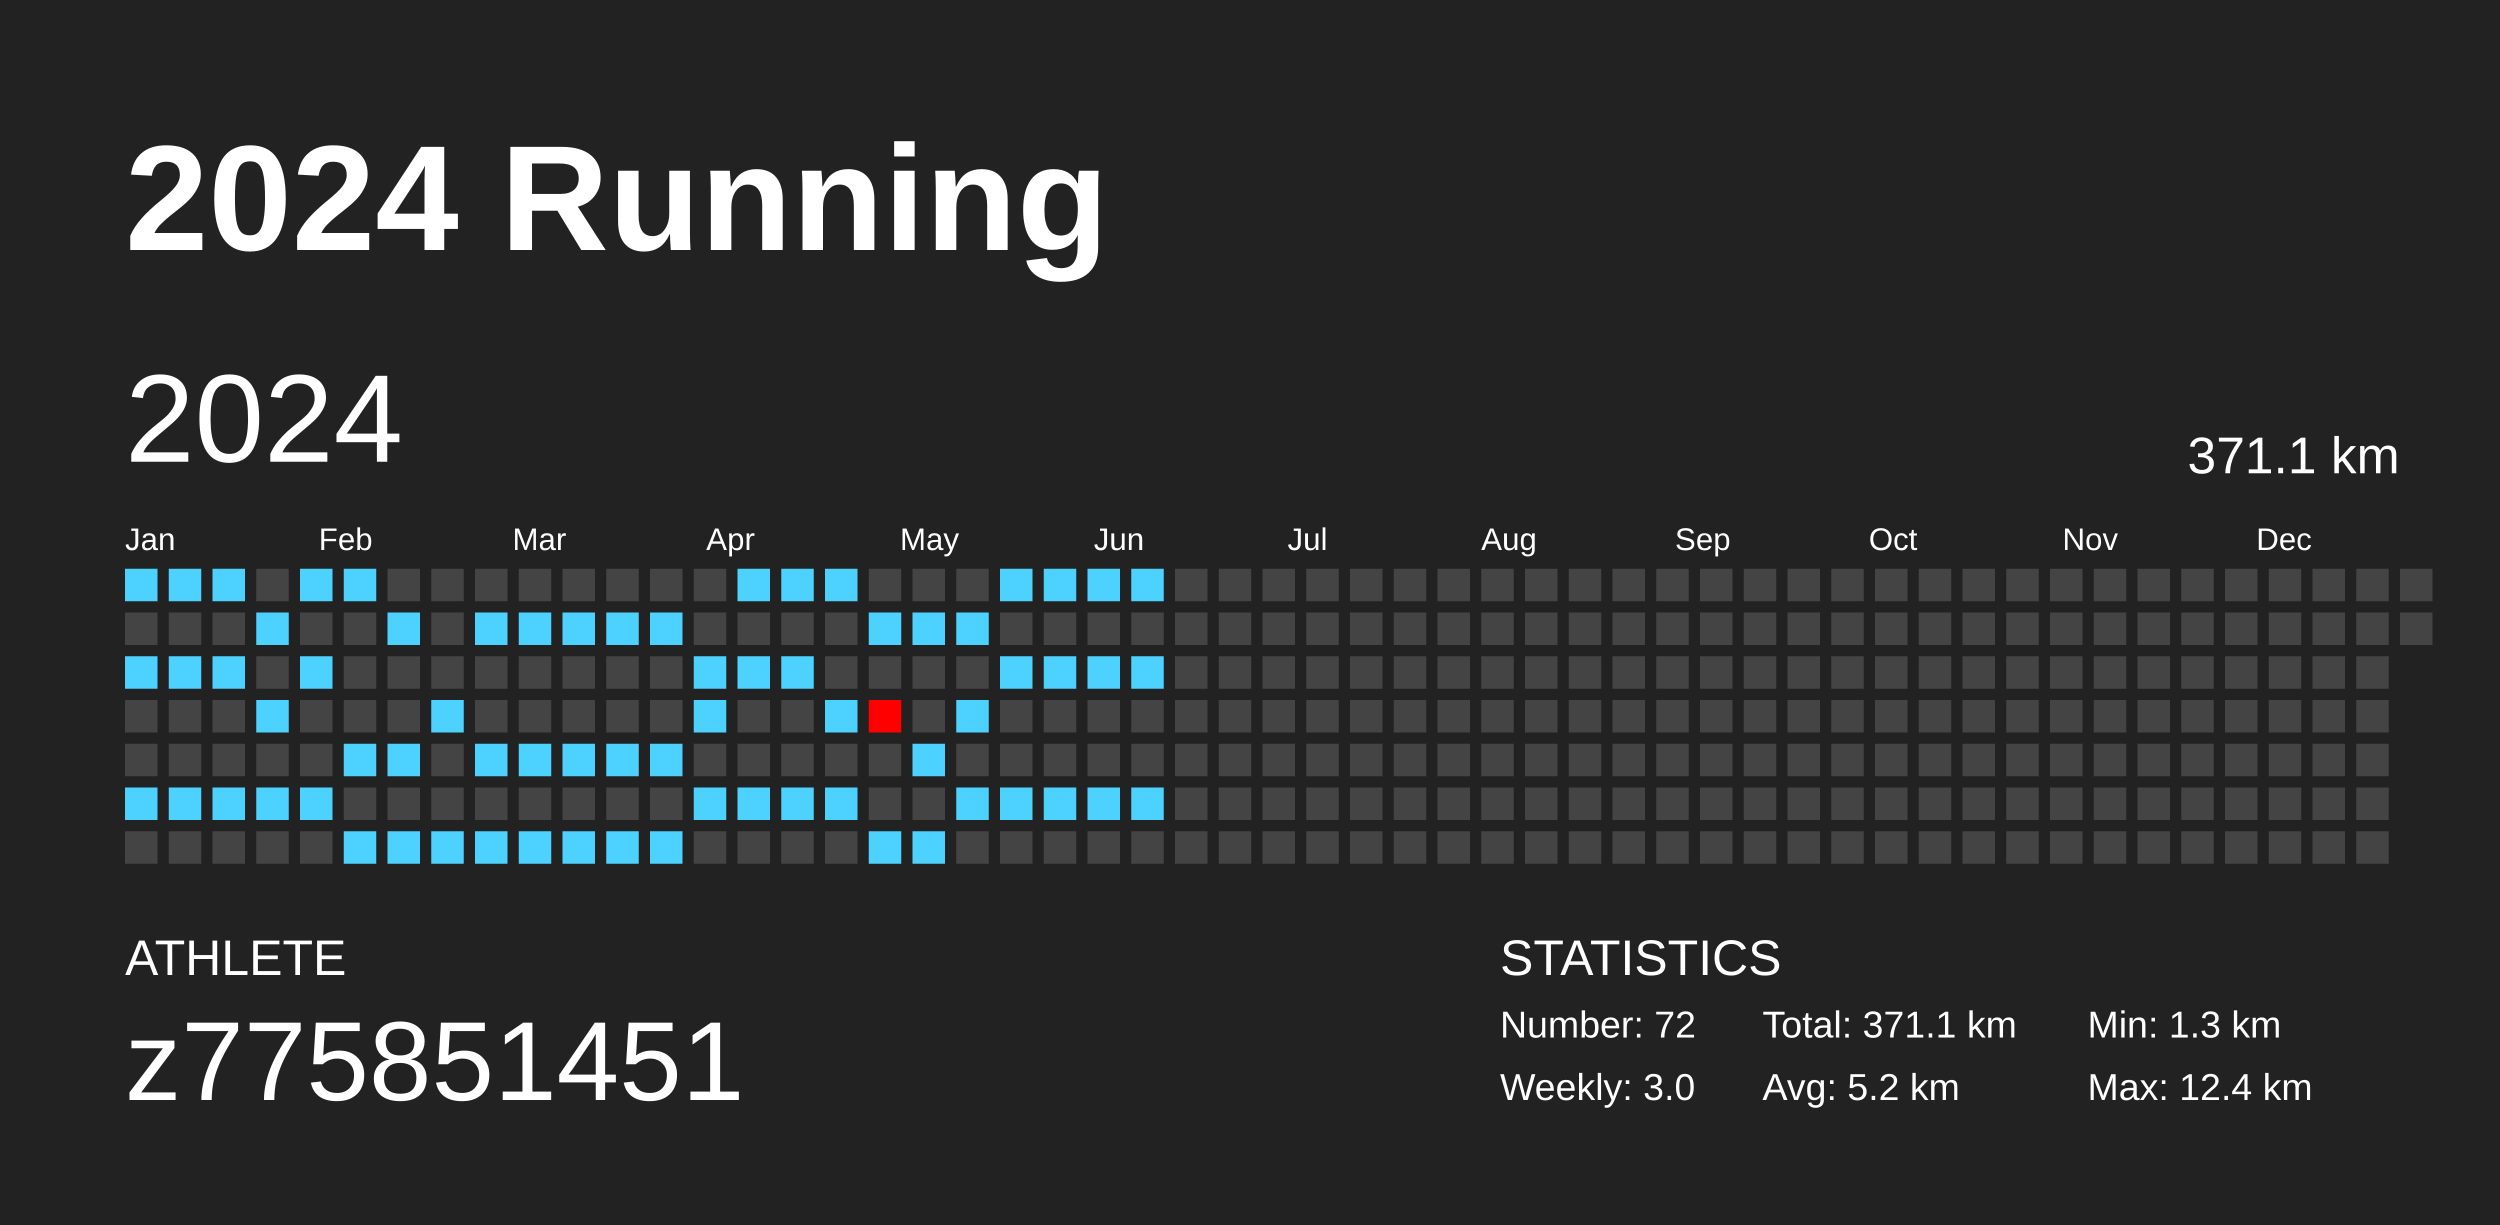
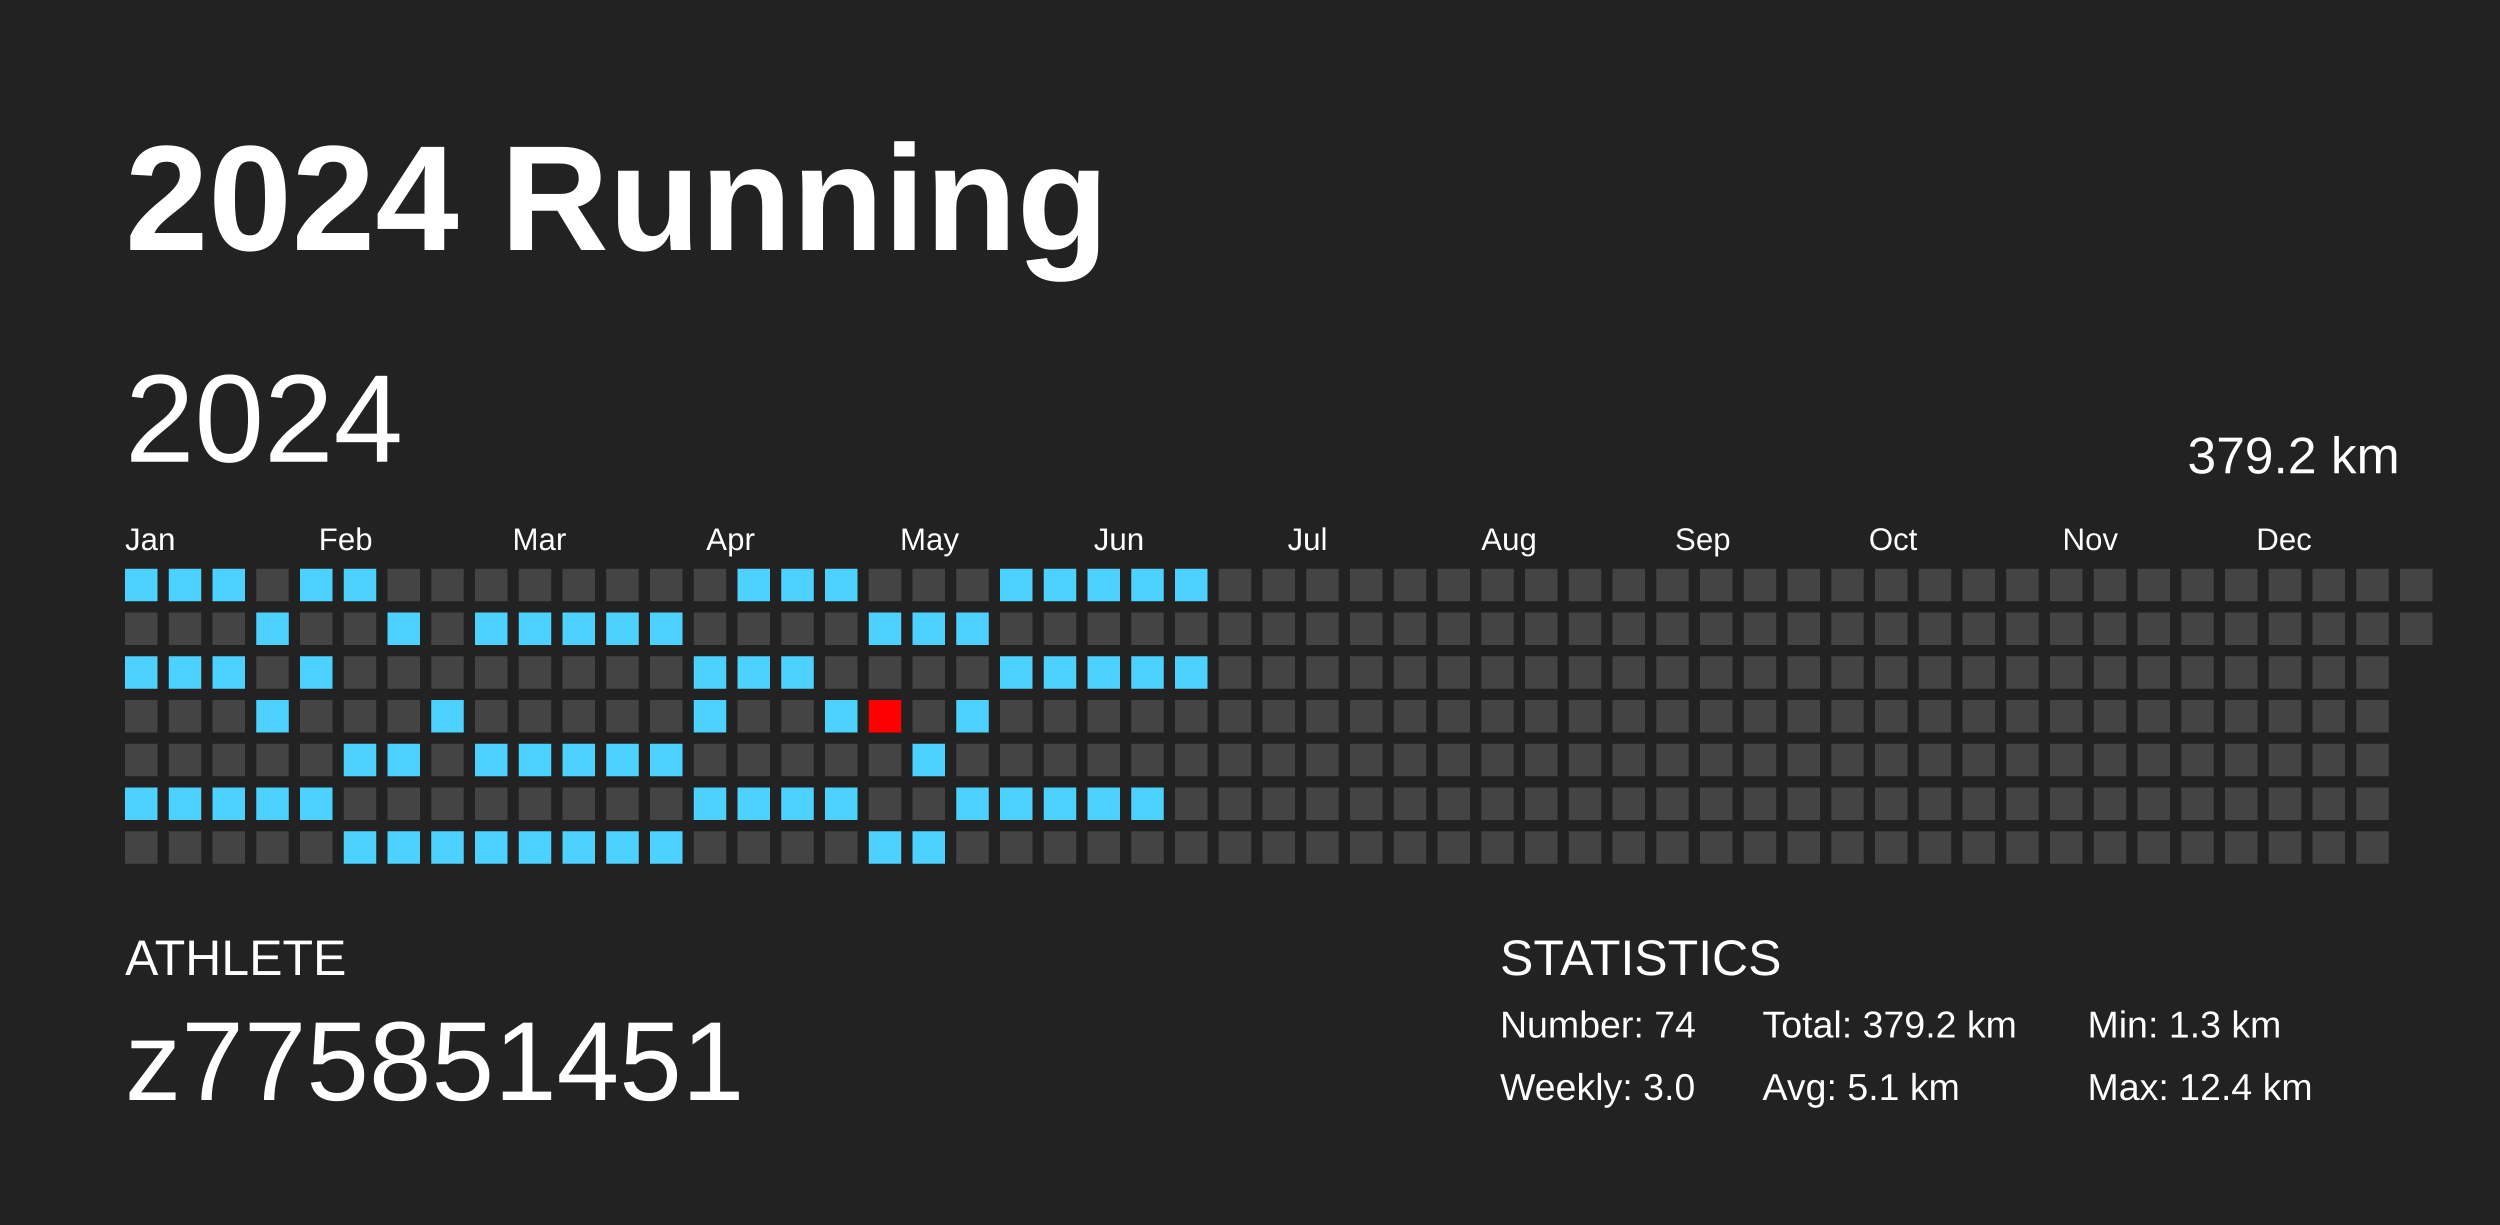
<svg xmlns="http://www.w3.org/2000/svg" baseProfile="full" height="98mm" version="1.1" viewBox="0,0,200,98" width="200mm">
  <defs />
  <rect fill="#222222" height="98" width="200" x="0" y="0" />
  <text fill="#FFFFFF" style="font-size:12px; font-family:Arial; font-weight:bold;" x="10" y="20">2024 Running</text>
  <text fill="#FFFFFF" style="font-size:4px; font-family:Arial" x="10" y="78">ATHLETE</text>
  <text fill="#FFFFFF" style="font-size:9px; font-family:Arial" x="10" y="88">z775851451</text>
  <text fill="#FFFFFF" style="font-size:4px; font-family:Arial" x="120" y="78">STATISTICS</text>
-   <text fill="#FFFFFF" style="font-size:3px; font-family:Arial" x="120" y="83">Number: 72</text>
+   <text fill="#FFFFFF" style="font-size:3px; font-family:Arial" x="120" y="83">Number: 74</text>
  <text fill="#FFFFFF" style="font-size:3px; font-family:Arial" x="120" y="88">Weekly: 3.0</text>
-   <text fill="#FFFFFF" style="font-size:3px; font-family:Arial" x="141" y="83">Total: 371.1 km</text>
-   <text fill="#FFFFFF" style="font-size:3px; font-family:Arial" x="141" y="88">Avg: 5.2 km</text>
+   <text fill="#FFFFFF" style="font-size:3px; font-family:Arial" x="141" y="83">Total: 379.2 km</text>
+   <text fill="#FFFFFF" style="font-size:3px; font-family:Arial" x="141" y="88">Avg: 5.1 km</text>
  <text fill="#FFFFFF" style="font-size:3px; font-family:Arial" x="167" y="83">Min: 1.3 km</text>
  <text fill="#FFFFFF" style="font-size:3px; font-family:Arial" x="167" y="88">Max: 12.4 km</text>
  <text dominant-baseline="hanging" fill="#FFFFFF" style="font-size:10.0px; font-family:Arial;" x="10" y="30">2024</text>
-   <text dominant-baseline="hanging" fill="#FFFFFF" style="font-size:4.125px; font-family:Arial;" x="175" y="35">371.1 km</text>
+   <text dominant-baseline="hanging" fill="#FFFFFF" style="font-size:4.125px; font-family:Arial;" x="175" y="35">379.2 km</text>
  <text fill="#FFFFFF" style="font-size:2.5px; font-family:Arial" x="10.0" y="44">Jan</text>
  <text fill="#FFFFFF" style="font-size:2.5px; font-family:Arial" x="25.5" y="44">Feb</text>
  <text fill="#FFFFFF" style="font-size:2.5px; font-family:Arial" x="41.0" y="44">Mar</text>
  <text fill="#FFFFFF" style="font-size:2.5px; font-family:Arial" x="56.5" y="44">Apr</text>
  <text fill="#FFFFFF" style="font-size:2.5px; font-family:Arial" x="72.0" y="44">May</text>
  <text fill="#FFFFFF" style="font-size:2.5px; font-family:Arial" x="87.5" y="44">Jun</text>
  <text fill="#FFFFFF" style="font-size:2.5px; font-family:Arial" x="103.0" y="44">Jul</text>
  <text fill="#FFFFFF" style="font-size:2.5px; font-family:Arial" x="118.5" y="44">Aug</text>
  <text fill="#FFFFFF" style="font-size:2.5px; font-family:Arial" x="134.0" y="44">Sep</text>
  <text fill="#FFFFFF" style="font-size:2.5px; font-family:Arial" x="149.5" y="44">Oct</text>
  <text fill="#FFFFFF" style="font-size:2.5px; font-family:Arial" x="165.0" y="44">Nov</text>
  <text fill="#FFFFFF" style="font-size:2.5px; font-family:Arial" x="180.5" y="44">Dec</text>
  <rect fill="#4dd2ff" height="2.6" width="2.6" x="10.0" y="45.5" />
  <rect fill="#444444" height="2.6" width="2.6" x="10.0" y="49.0" />
  <rect fill="#4dd2ff" height="2.6" width="2.6" x="10.0" y="52.5" />
  <rect fill="#444444" height="2.6" width="2.6" x="10.0" y="56.0" />
  <rect fill="#444444" height="2.6" width="2.6" x="10.0" y="59.5" />
  <rect fill="#4dd2ff" height="2.6" width="2.6" x="10.0" y="63.0" />
  <rect fill="#444444" height="2.6" width="2.6" x="10.0" y="66.5" />
  <rect fill="#4dd2ff" height="2.6" width="2.6" x="13.5" y="45.5" />
  <rect fill="#444444" height="2.6" width="2.6" x="13.5" y="49.0" />
  <rect fill="#4dd2ff" height="2.6" width="2.6" x="13.5" y="52.5" />
  <rect fill="#444444" height="2.6" width="2.6" x="13.5" y="56.0" />
  <rect fill="#444444" height="2.6" width="2.6" x="13.5" y="59.5" />
  <rect fill="#4dd2ff" height="2.6" width="2.6" x="13.5" y="63.0" />
  <rect fill="#444444" height="2.6" width="2.6" x="13.5" y="66.5" />
  <rect fill="#4dd2ff" height="2.6" width="2.6" x="17.0" y="45.5" />
  <rect fill="#444444" height="2.6" width="2.6" x="17.0" y="49.0" />
  <rect fill="#4dd2ff" height="2.6" width="2.6" x="17.0" y="52.5" />
  <rect fill="#444444" height="2.6" width="2.6" x="17.0" y="56.0" />
  <rect fill="#444444" height="2.6" width="2.6" x="17.0" y="59.5" />
  <rect fill="#4dd2ff" height="2.6" width="2.6" x="17.0" y="63.0" />
  <rect fill="#444444" height="2.6" width="2.6" x="17.0" y="66.5" />
  <rect fill="#444444" height="2.6" width="2.6" x="20.5" y="45.5" />
  <rect fill="#4dd2ff" height="2.6" width="2.6" x="20.5" y="49.0" />
  <rect fill="#444444" height="2.6" width="2.6" x="20.5" y="52.5" />
  <rect fill="#4dd2ff" height="2.6" width="2.6" x="20.5" y="56.0" />
  <rect fill="#444444" height="2.6" width="2.6" x="20.5" y="59.5" />
  <rect fill="#4dd2ff" height="2.6" width="2.6" x="20.5" y="63.0" />
  <rect fill="#444444" height="2.6" width="2.6" x="20.5" y="66.5" />
  <rect fill="#4dd2ff" height="2.6" width="2.6" x="24.0" y="45.5" />
  <rect fill="#444444" height="2.6" width="2.6" x="24.0" y="49.0" />
  <rect fill="#4dd2ff" height="2.6" width="2.6" x="24.0" y="52.5" />
  <rect fill="#444444" height="2.6" width="2.6" x="24.0" y="56.0" />
  <rect fill="#444444" height="2.6" width="2.6" x="24.0" y="59.5" />
  <rect fill="#4dd2ff" height="2.6" width="2.6" x="24.0" y="63.0" />
  <rect fill="#444444" height="2.6" width="2.6" x="24.0" y="66.5" />
  <rect fill="#4dd2ff" height="2.6" width="2.6" x="27.5" y="45.5" />
  <rect fill="#444444" height="2.6" width="2.6" x="27.5" y="49.0" />
  <rect fill="#444444" height="2.6" width="2.6" x="27.5" y="52.5" />
  <rect fill="#444444" height="2.6" width="2.6" x="27.5" y="56.0" />
  <rect fill="#4dd2ff" height="2.6" width="2.6" x="27.5" y="59.5" />
  <rect fill="#444444" height="2.6" width="2.6" x="27.5" y="63.0" />
  <rect fill="#4dd2ff" height="2.6" width="2.6" x="27.5" y="66.5" />
  <rect fill="#444444" height="2.6" width="2.6" x="31.0" y="45.5" />
  <rect fill="#4dd2ff" height="2.6" width="2.6" x="31.0" y="49.0" />
  <rect fill="#444444" height="2.6" width="2.6" x="31.0" y="52.5" />
  <rect fill="#444444" height="2.6" width="2.6" x="31.0" y="56.0" />
  <rect fill="#4dd2ff" height="2.6" width="2.6" x="31.0" y="59.5" />
  <rect fill="#444444" height="2.6" width="2.6" x="31.0" y="63.0" />
  <rect fill="#4dd2ff" height="2.6" width="2.6" x="31.0" y="66.5" />
  <rect fill="#444444" height="2.6" width="2.6" x="34.5" y="45.5" />
  <rect fill="#444444" height="2.6" width="2.6" x="34.5" y="49.0" />
  <rect fill="#444444" height="2.6" width="2.6" x="34.5" y="52.5" />
  <rect fill="#4dd2ff" height="2.6" width="2.6" x="34.5" y="56.0" />
  <rect fill="#444444" height="2.6" width="2.6" x="34.5" y="59.5" />
  <rect fill="#444444" height="2.6" width="2.6" x="34.5" y="63.0" />
  <rect fill="#4dd2ff" height="2.6" width="2.6" x="34.5" y="66.5" />
  <rect fill="#444444" height="2.6" width="2.6" x="38.0" y="45.5" />
  <rect fill="#4dd2ff" height="2.6" width="2.6" x="38.0" y="49.0" />
  <rect fill="#444444" height="2.6" width="2.6" x="38.0" y="52.5" />
  <rect fill="#444444" height="2.6" width="2.6" x="38.0" y="56.0" />
  <rect fill="#4dd2ff" height="2.6" width="2.6" x="38.0" y="59.5" />
  <rect fill="#444444" height="2.6" width="2.6" x="38.0" y="63.0" />
  <rect fill="#4dd2ff" height="2.6" width="2.6" x="38.0" y="66.5" />
  <rect fill="#444444" height="2.6" width="2.6" x="41.5" y="45.5" />
  <rect fill="#4dd2ff" height="2.6" width="2.6" x="41.5" y="49.0" />
  <rect fill="#444444" height="2.6" width="2.6" x="41.5" y="52.5" />
  <rect fill="#444444" height="2.6" width="2.6" x="41.5" y="56.0" />
  <rect fill="#4dd2ff" height="2.6" width="2.6" x="41.5" y="59.5" />
  <rect fill="#444444" height="2.6" width="2.6" x="41.5" y="63.0" />
  <rect fill="#4dd2ff" height="2.6" width="2.6" x="41.5" y="66.5" />
  <rect fill="#444444" height="2.6" width="2.6" x="45.0" y="45.5" />
  <rect fill="#4dd2ff" height="2.6" width="2.6" x="45.0" y="49.0" />
  <rect fill="#444444" height="2.6" width="2.6" x="45.0" y="52.5" />
  <rect fill="#444444" height="2.6" width="2.6" x="45.0" y="56.0" />
  <rect fill="#4dd2ff" height="2.6" width="2.6" x="45.0" y="59.5" />
  <rect fill="#444444" height="2.6" width="2.6" x="45.0" y="63.0" />
  <rect fill="#4dd2ff" height="2.6" width="2.6" x="45.0" y="66.5" />
  <rect fill="#444444" height="2.6" width="2.6" x="48.5" y="45.5" />
  <rect fill="#4dd2ff" height="2.6" width="2.6" x="48.5" y="49.0" />
  <rect fill="#444444" height="2.6" width="2.6" x="48.5" y="52.5" />
  <rect fill="#444444" height="2.6" width="2.6" x="48.5" y="56.0" />
  <rect fill="#4dd2ff" height="2.6" width="2.6" x="48.5" y="59.5" />
  <rect fill="#444444" height="2.6" width="2.6" x="48.5" y="63.0" />
  <rect fill="#4dd2ff" height="2.6" width="2.6" x="48.5" y="66.5" />
  <rect fill="#444444" height="2.6" width="2.6" x="52.0" y="45.5" />
  <rect fill="#4dd2ff" height="2.6" width="2.6" x="52.0" y="49.0" />
  <rect fill="#444444" height="2.6" width="2.6" x="52.0" y="52.5" />
  <rect fill="#444444" height="2.6" width="2.6" x="52.0" y="56.0" />
  <rect fill="#4dd2ff" height="2.6" width="2.6" x="52.0" y="59.5" />
  <rect fill="#444444" height="2.6" width="2.6" x="52.0" y="63.0" />
  <rect fill="#4dd2ff" height="2.6" width="2.6" x="52.0" y="66.5" />
  <rect fill="#444444" height="2.6" width="2.6" x="55.5" y="45.5" />
  <rect fill="#444444" height="2.6" width="2.6" x="55.5" y="49.0" />
  <rect fill="#4dd2ff" height="2.6" width="2.6" x="55.5" y="52.5" />
  <rect fill="#4dd2ff" height="2.6" width="2.6" x="55.5" y="56.0" />
  <rect fill="#444444" height="2.6" width="2.6" x="55.5" y="59.5" />
  <rect fill="#4dd2ff" height="2.6" width="2.6" x="55.5" y="63.0" />
  <rect fill="#444444" height="2.6" width="2.6" x="55.5" y="66.5" />
  <rect fill="#4dd2ff" height="2.6" width="2.6" x="59.0" y="45.5" />
  <rect fill="#444444" height="2.6" width="2.6" x="59.0" y="49.0" />
  <rect fill="#4dd2ff" height="2.6" width="2.6" x="59.0" y="52.5" />
  <rect fill="#444444" height="2.6" width="2.6" x="59.0" y="56.0" />
  <rect fill="#444444" height="2.6" width="2.6" x="59.0" y="59.5" />
  <rect fill="#4dd2ff" height="2.6" width="2.6" x="59.0" y="63.0" />
  <rect fill="#444444" height="2.6" width="2.6" x="59.0" y="66.5" />
  <rect fill="#4dd2ff" height="2.6" width="2.6" x="62.5" y="45.5" />
  <rect fill="#444444" height="2.6" width="2.6" x="62.5" y="49.0" />
  <rect fill="#4dd2ff" height="2.6" width="2.6" x="62.5" y="52.5" />
  <rect fill="#444444" height="2.6" width="2.6" x="62.5" y="56.0" />
  <rect fill="#444444" height="2.6" width="2.6" x="62.5" y="59.5" />
  <rect fill="#4dd2ff" height="2.6" width="2.6" x="62.5" y="63.0" />
  <rect fill="#444444" height="2.6" width="2.6" x="62.5" y="66.5" />
  <rect fill="#4dd2ff" height="2.6" width="2.6" x="66.0" y="45.5" />
  <rect fill="#444444" height="2.6" width="2.6" x="66.0" y="49.0" />
  <rect fill="#444444" height="2.6" width="2.6" x="66.0" y="52.5" />
  <rect fill="#4dd2ff" height="2.6" width="2.6" x="66.0" y="56.0" />
  <rect fill="#444444" height="2.6" width="2.6" x="66.0" y="59.5" />
  <rect fill="#4dd2ff" height="2.6" width="2.6" x="66.0" y="63.0" />
  <rect fill="#444444" height="2.6" width="2.6" x="66.0" y="66.5" />
  <rect fill="#444444" height="2.6" width="2.6" x="69.5" y="45.5" />
  <rect fill="#4dd2ff" height="2.6" width="2.6" x="69.5" y="49.0" />
  <rect fill="#444444" height="2.6" width="2.6" x="69.5" y="52.5" />
  <rect fill="#ff0000" height="2.6" width="2.6" x="69.5" y="56.0" />
  <rect fill="#444444" height="2.6" width="2.6" x="69.5" y="59.5" />
  <rect fill="#444444" height="2.6" width="2.6" x="69.5" y="63.0" />
  <rect fill="#4dd2ff" height="2.6" width="2.6" x="69.5" y="66.5" />
  <rect fill="#444444" height="2.6" width="2.6" x="73.0" y="45.5" />
  <rect fill="#4dd2ff" height="2.6" width="2.6" x="73.0" y="49.0" />
  <rect fill="#444444" height="2.6" width="2.6" x="73.0" y="52.5" />
  <rect fill="#444444" height="2.6" width="2.6" x="73.0" y="56.0" />
  <rect fill="#4dd2ff" height="2.6" width="2.6" x="73.0" y="59.5" />
  <rect fill="#444444" height="2.6" width="2.6" x="73.0" y="63.0" />
  <rect fill="#4dd2ff" height="2.6" width="2.6" x="73.0" y="66.5" />
  <rect fill="#444444" height="2.6" width="2.6" x="76.5" y="45.5" />
  <rect fill="#4dd2ff" height="2.6" width="2.6" x="76.5" y="49.0" />
  <rect fill="#444444" height="2.6" width="2.6" x="76.5" y="52.5" />
  <rect fill="#4dd2ff" height="2.6" width="2.6" x="76.5" y="56.0" />
  <rect fill="#444444" height="2.6" width="2.6" x="76.5" y="59.5" />
  <rect fill="#4dd2ff" height="2.6" width="2.6" x="76.5" y="63.0" />
  <rect fill="#444444" height="2.6" width="2.6" x="76.5" y="66.5" />
  <rect fill="#4dd2ff" height="2.6" width="2.6" x="80.0" y="45.5" />
  <rect fill="#444444" height="2.6" width="2.6" x="80.0" y="49.0" />
  <rect fill="#4dd2ff" height="2.6" width="2.6" x="80.0" y="52.5" />
  <rect fill="#444444" height="2.6" width="2.6" x="80.0" y="56.0" />
  <rect fill="#444444" height="2.6" width="2.6" x="80.0" y="59.5" />
  <rect fill="#4dd2ff" height="2.6" width="2.6" x="80.0" y="63.0" />
  <rect fill="#444444" height="2.6" width="2.6" x="80.0" y="66.5" />
  <rect fill="#4dd2ff" height="2.6" width="2.6" x="83.5" y="45.5" />
  <rect fill="#444444" height="2.6" width="2.6" x="83.5" y="49.0" />
  <rect fill="#4dd2ff" height="2.6" width="2.6" x="83.5" y="52.5" />
  <rect fill="#444444" height="2.6" width="2.6" x="83.5" y="56.0" />
  <rect fill="#444444" height="2.6" width="2.6" x="83.5" y="59.5" />
  <rect fill="#4dd2ff" height="2.6" width="2.6" x="83.5" y="63.0" />
  <rect fill="#444444" height="2.6" width="2.6" x="83.5" y="66.5" />
  <rect fill="#4dd2ff" height="2.6" width="2.6" x="87.0" y="45.5" />
  <rect fill="#444444" height="2.6" width="2.6" x="87.0" y="49.0" />
  <rect fill="#4dd2ff" height="2.6" width="2.6" x="87.0" y="52.5" />
  <rect fill="#444444" height="2.6" width="2.6" x="87.0" y="56.0" />
  <rect fill="#444444" height="2.6" width="2.6" x="87.0" y="59.5" />
  <rect fill="#4dd2ff" height="2.6" width="2.6" x="87.0" y="63.0" />
  <rect fill="#444444" height="2.6" width="2.6" x="87.0" y="66.5" />
  <rect fill="#4dd2ff" height="2.6" width="2.6" x="90.5" y="45.5" />
  <rect fill="#444444" height="2.6" width="2.6" x="90.5" y="49.0" />
  <rect fill="#4dd2ff" height="2.6" width="2.6" x="90.5" y="52.5" />
  <rect fill="#444444" height="2.6" width="2.6" x="90.5" y="56.0" />
  <rect fill="#444444" height="2.6" width="2.6" x="90.5" y="59.5" />
  <rect fill="#4dd2ff" height="2.6" width="2.6" x="90.5" y="63.0" />
  <rect fill="#444444" height="2.6" width="2.6" x="90.5" y="66.5" />
-   <rect fill="#444444" height="2.6" width="2.6" x="94.0" y="45.5" />
+   <rect fill="#4dd2ff" height="2.6" width="2.6" x="94.0" y="45.5" />
  <rect fill="#444444" height="2.6" width="2.6" x="94.0" y="49.0" />
-   <rect fill="#444444" height="2.6" width="2.6" x="94.0" y="52.5" />
+   <rect fill="#4dd2ff" height="2.6" width="2.6" x="94.0" y="52.5" />
  <rect fill="#444444" height="2.6" width="2.6" x="94.0" y="56.0" />
  <rect fill="#444444" height="2.6" width="2.6" x="94.0" y="59.5" />
  <rect fill="#444444" height="2.6" width="2.6" x="94.0" y="63.0" />
  <rect fill="#444444" height="2.6" width="2.6" x="94.0" y="66.5" />
  <rect fill="#444444" height="2.6" width="2.6" x="97.5" y="45.5" />
  <rect fill="#444444" height="2.6" width="2.6" x="97.5" y="49.0" />
  <rect fill="#444444" height="2.6" width="2.6" x="97.5" y="52.5" />
  <rect fill="#444444" height="2.6" width="2.6" x="97.5" y="56.0" />
  <rect fill="#444444" height="2.6" width="2.6" x="97.5" y="59.5" />
  <rect fill="#444444" height="2.6" width="2.6" x="97.5" y="63.0" />
  <rect fill="#444444" height="2.6" width="2.6" x="97.5" y="66.5" />
  <rect fill="#444444" height="2.6" width="2.6" x="101.0" y="45.5" />
  <rect fill="#444444" height="2.6" width="2.6" x="101.0" y="49.0" />
  <rect fill="#444444" height="2.6" width="2.6" x="101.0" y="52.5" />
  <rect fill="#444444" height="2.6" width="2.6" x="101.0" y="56.0" />
  <rect fill="#444444" height="2.6" width="2.6" x="101.0" y="59.5" />
  <rect fill="#444444" height="2.6" width="2.6" x="101.0" y="63.0" />
  <rect fill="#444444" height="2.6" width="2.6" x="101.0" y="66.5" />
  <rect fill="#444444" height="2.6" width="2.6" x="104.5" y="45.5" />
  <rect fill="#444444" height="2.6" width="2.6" x="104.5" y="49.0" />
  <rect fill="#444444" height="2.6" width="2.6" x="104.5" y="52.5" />
  <rect fill="#444444" height="2.6" width="2.6" x="104.5" y="56.0" />
  <rect fill="#444444" height="2.6" width="2.6" x="104.5" y="59.5" />
  <rect fill="#444444" height="2.6" width="2.6" x="104.5" y="63.0" />
  <rect fill="#444444" height="2.6" width="2.6" x="104.5" y="66.5" />
  <rect fill="#444444" height="2.6" width="2.6" x="108.0" y="45.5" />
  <rect fill="#444444" height="2.6" width="2.6" x="108.0" y="49.0" />
  <rect fill="#444444" height="2.6" width="2.6" x="108.0" y="52.5" />
  <rect fill="#444444" height="2.6" width="2.6" x="108.0" y="56.0" />
  <rect fill="#444444" height="2.6" width="2.6" x="108.0" y="59.5" />
  <rect fill="#444444" height="2.6" width="2.6" x="108.0" y="63.0" />
  <rect fill="#444444" height="2.6" width="2.6" x="108.0" y="66.5" />
  <rect fill="#444444" height="2.6" width="2.6" x="111.5" y="45.5" />
  <rect fill="#444444" height="2.6" width="2.6" x="111.5" y="49.0" />
  <rect fill="#444444" height="2.6" width="2.6" x="111.5" y="52.5" />
  <rect fill="#444444" height="2.6" width="2.6" x="111.5" y="56.0" />
  <rect fill="#444444" height="2.6" width="2.6" x="111.5" y="59.5" />
  <rect fill="#444444" height="2.6" width="2.6" x="111.5" y="63.0" />
  <rect fill="#444444" height="2.6" width="2.6" x="111.5" y="66.5" />
  <rect fill="#444444" height="2.6" width="2.6" x="115.0" y="45.5" />
  <rect fill="#444444" height="2.6" width="2.6" x="115.0" y="49.0" />
  <rect fill="#444444" height="2.6" width="2.6" x="115.0" y="52.5" />
  <rect fill="#444444" height="2.6" width="2.6" x="115.0" y="56.0" />
  <rect fill="#444444" height="2.6" width="2.6" x="115.0" y="59.5" />
  <rect fill="#444444" height="2.6" width="2.6" x="115.0" y="63.0" />
  <rect fill="#444444" height="2.6" width="2.6" x="115.0" y="66.5" />
  <rect fill="#444444" height="2.6" width="2.6" x="118.5" y="45.5" />
  <rect fill="#444444" height="2.6" width="2.6" x="118.5" y="49.0" />
  <rect fill="#444444" height="2.6" width="2.6" x="118.5" y="52.5" />
  <rect fill="#444444" height="2.6" width="2.6" x="118.5" y="56.0" />
  <rect fill="#444444" height="2.6" width="2.6" x="118.5" y="59.5" />
  <rect fill="#444444" height="2.6" width="2.6" x="118.5" y="63.0" />
  <rect fill="#444444" height="2.6" width="2.6" x="118.5" y="66.5" />
  <rect fill="#444444" height="2.6" width="2.6" x="122.0" y="45.5" />
  <rect fill="#444444" height="2.6" width="2.6" x="122.0" y="49.0" />
  <rect fill="#444444" height="2.6" width="2.6" x="122.0" y="52.5" />
  <rect fill="#444444" height="2.6" width="2.6" x="122.0" y="56.0" />
  <rect fill="#444444" height="2.6" width="2.6" x="122.0" y="59.5" />
  <rect fill="#444444" height="2.6" width="2.6" x="122.0" y="63.0" />
  <rect fill="#444444" height="2.6" width="2.6" x="122.0" y="66.5" />
  <rect fill="#444444" height="2.6" width="2.6" x="125.5" y="45.5" />
  <rect fill="#444444" height="2.6" width="2.6" x="125.5" y="49.0" />
  <rect fill="#444444" height="2.6" width="2.6" x="125.5" y="52.5" />
  <rect fill="#444444" height="2.6" width="2.6" x="125.5" y="56.0" />
  <rect fill="#444444" height="2.6" width="2.6" x="125.5" y="59.5" />
  <rect fill="#444444" height="2.6" width="2.6" x="125.5" y="63.0" />
  <rect fill="#444444" height="2.6" width="2.6" x="125.5" y="66.5" />
  <rect fill="#444444" height="2.6" width="2.6" x="129.0" y="45.5" />
  <rect fill="#444444" height="2.6" width="2.6" x="129.0" y="49.0" />
  <rect fill="#444444" height="2.6" width="2.6" x="129.0" y="52.5" />
  <rect fill="#444444" height="2.6" width="2.6" x="129.0" y="56.0" />
  <rect fill="#444444" height="2.6" width="2.6" x="129.0" y="59.5" />
  <rect fill="#444444" height="2.6" width="2.6" x="129.0" y="63.0" />
  <rect fill="#444444" height="2.6" width="2.6" x="129.0" y="66.5" />
  <rect fill="#444444" height="2.6" width="2.6" x="132.5" y="45.5" />
  <rect fill="#444444" height="2.6" width="2.6" x="132.5" y="49.0" />
  <rect fill="#444444" height="2.6" width="2.6" x="132.5" y="52.5" />
  <rect fill="#444444" height="2.6" width="2.6" x="132.5" y="56.0" />
  <rect fill="#444444" height="2.6" width="2.6" x="132.5" y="59.5" />
  <rect fill="#444444" height="2.6" width="2.6" x="132.5" y="63.0" />
  <rect fill="#444444" height="2.6" width="2.6" x="132.5" y="66.5" />
  <rect fill="#444444" height="2.6" width="2.6" x="136.0" y="45.5" />
  <rect fill="#444444" height="2.6" width="2.6" x="136.0" y="49.0" />
  <rect fill="#444444" height="2.6" width="2.6" x="136.0" y="52.5" />
  <rect fill="#444444" height="2.6" width="2.6" x="136.0" y="56.0" />
  <rect fill="#444444" height="2.6" width="2.6" x="136.0" y="59.5" />
  <rect fill="#444444" height="2.6" width="2.6" x="136.0" y="63.0" />
  <rect fill="#444444" height="2.6" width="2.6" x="136.0" y="66.5" />
  <rect fill="#444444" height="2.6" width="2.6" x="139.5" y="45.5" />
  <rect fill="#444444" height="2.6" width="2.6" x="139.5" y="49.0" />
  <rect fill="#444444" height="2.6" width="2.6" x="139.5" y="52.5" />
  <rect fill="#444444" height="2.6" width="2.6" x="139.5" y="56.0" />
  <rect fill="#444444" height="2.6" width="2.6" x="139.5" y="59.5" />
  <rect fill="#444444" height="2.6" width="2.6" x="139.5" y="63.0" />
  <rect fill="#444444" height="2.6" width="2.6" x="139.5" y="66.5" />
  <rect fill="#444444" height="2.6" width="2.6" x="143.0" y="45.5" />
  <rect fill="#444444" height="2.6" width="2.6" x="143.0" y="49.0" />
  <rect fill="#444444" height="2.6" width="2.6" x="143.0" y="52.5" />
  <rect fill="#444444" height="2.6" width="2.6" x="143.0" y="56.0" />
  <rect fill="#444444" height="2.6" width="2.6" x="143.0" y="59.5" />
  <rect fill="#444444" height="2.6" width="2.6" x="143.0" y="63.0" />
  <rect fill="#444444" height="2.6" width="2.6" x="143.0" y="66.5" />
  <rect fill="#444444" height="2.6" width="2.6" x="146.5" y="45.5" />
  <rect fill="#444444" height="2.6" width="2.6" x="146.5" y="49.0" />
  <rect fill="#444444" height="2.6" width="2.6" x="146.5" y="52.5" />
  <rect fill="#444444" height="2.6" width="2.6" x="146.5" y="56.0" />
  <rect fill="#444444" height="2.6" width="2.6" x="146.5" y="59.5" />
  <rect fill="#444444" height="2.6" width="2.6" x="146.5" y="63.0" />
  <rect fill="#444444" height="2.6" width="2.6" x="146.5" y="66.5" />
  <rect fill="#444444" height="2.6" width="2.6" x="150.0" y="45.5" />
  <rect fill="#444444" height="2.6" width="2.6" x="150.0" y="49.0" />
  <rect fill="#444444" height="2.6" width="2.6" x="150.0" y="52.5" />
  <rect fill="#444444" height="2.6" width="2.6" x="150.0" y="56.0" />
  <rect fill="#444444" height="2.6" width="2.6" x="150.0" y="59.5" />
  <rect fill="#444444" height="2.6" width="2.6" x="150.0" y="63.0" />
  <rect fill="#444444" height="2.6" width="2.6" x="150.0" y="66.5" />
  <rect fill="#444444" height="2.6" width="2.6" x="153.5" y="45.5" />
  <rect fill="#444444" height="2.6" width="2.6" x="153.5" y="49.0" />
  <rect fill="#444444" height="2.6" width="2.6" x="153.5" y="52.5" />
  <rect fill="#444444" height="2.6" width="2.6" x="153.5" y="56.0" />
  <rect fill="#444444" height="2.6" width="2.6" x="153.5" y="59.5" />
  <rect fill="#444444" height="2.6" width="2.6" x="153.5" y="63.0" />
  <rect fill="#444444" height="2.6" width="2.6" x="153.5" y="66.5" />
  <rect fill="#444444" height="2.6" width="2.6" x="157.0" y="45.5" />
  <rect fill="#444444" height="2.6" width="2.6" x="157.0" y="49.0" />
  <rect fill="#444444" height="2.6" width="2.6" x="157.0" y="52.5" />
  <rect fill="#444444" height="2.6" width="2.6" x="157.0" y="56.0" />
  <rect fill="#444444" height="2.6" width="2.6" x="157.0" y="59.5" />
  <rect fill="#444444" height="2.6" width="2.6" x="157.0" y="63.0" />
  <rect fill="#444444" height="2.6" width="2.6" x="157.0" y="66.5" />
  <rect fill="#444444" height="2.6" width="2.6" x="160.5" y="45.5" />
  <rect fill="#444444" height="2.6" width="2.6" x="160.5" y="49.0" />
  <rect fill="#444444" height="2.6" width="2.6" x="160.5" y="52.5" />
  <rect fill="#444444" height="2.6" width="2.6" x="160.5" y="56.0" />
  <rect fill="#444444" height="2.6" width="2.6" x="160.5" y="59.5" />
  <rect fill="#444444" height="2.6" width="2.6" x="160.5" y="63.0" />
  <rect fill="#444444" height="2.6" width="2.6" x="160.5" y="66.5" />
  <rect fill="#444444" height="2.6" width="2.6" x="164.0" y="45.5" />
  <rect fill="#444444" height="2.6" width="2.6" x="164.0" y="49.0" />
  <rect fill="#444444" height="2.6" width="2.6" x="164.0" y="52.5" />
  <rect fill="#444444" height="2.6" width="2.6" x="164.0" y="56.0" />
  <rect fill="#444444" height="2.6" width="2.6" x="164.0" y="59.5" />
  <rect fill="#444444" height="2.6" width="2.6" x="164.0" y="63.0" />
  <rect fill="#444444" height="2.6" width="2.6" x="164.0" y="66.5" />
  <rect fill="#444444" height="2.6" width="2.6" x="167.5" y="45.5" />
  <rect fill="#444444" height="2.6" width="2.6" x="167.5" y="49.0" />
  <rect fill="#444444" height="2.6" width="2.6" x="167.5" y="52.5" />
  <rect fill="#444444" height="2.6" width="2.6" x="167.5" y="56.0" />
  <rect fill="#444444" height="2.6" width="2.6" x="167.5" y="59.5" />
  <rect fill="#444444" height="2.6" width="2.6" x="167.5" y="63.0" />
  <rect fill="#444444" height="2.6" width="2.6" x="167.5" y="66.5" />
  <rect fill="#444444" height="2.6" width="2.6" x="171.0" y="45.5" />
  <rect fill="#444444" height="2.6" width="2.6" x="171.0" y="49.0" />
  <rect fill="#444444" height="2.6" width="2.6" x="171.0" y="52.5" />
  <rect fill="#444444" height="2.6" width="2.6" x="171.0" y="56.0" />
  <rect fill="#444444" height="2.6" width="2.6" x="171.0" y="59.5" />
  <rect fill="#444444" height="2.6" width="2.6" x="171.0" y="63.0" />
  <rect fill="#444444" height="2.6" width="2.6" x="171.0" y="66.5" />
  <rect fill="#444444" height="2.6" width="2.6" x="174.5" y="45.5" />
  <rect fill="#444444" height="2.6" width="2.6" x="174.5" y="49.0" />
  <rect fill="#444444" height="2.6" width="2.6" x="174.5" y="52.5" />
  <rect fill="#444444" height="2.6" width="2.6" x="174.5" y="56.0" />
  <rect fill="#444444" height="2.6" width="2.6" x="174.5" y="59.5" />
  <rect fill="#444444" height="2.6" width="2.6" x="174.5" y="63.0" />
  <rect fill="#444444" height="2.6" width="2.6" x="174.5" y="66.5" />
  <rect fill="#444444" height="2.6" width="2.6" x="178.0" y="45.5" />
  <rect fill="#444444" height="2.6" width="2.6" x="178.0" y="49.0" />
  <rect fill="#444444" height="2.6" width="2.6" x="178.0" y="52.5" />
  <rect fill="#444444" height="2.6" width="2.6" x="178.0" y="56.0" />
  <rect fill="#444444" height="2.6" width="2.6" x="178.0" y="59.5" />
  <rect fill="#444444" height="2.6" width="2.6" x="178.0" y="63.0" />
  <rect fill="#444444" height="2.6" width="2.6" x="178.0" y="66.5" />
  <rect fill="#444444" height="2.6" width="2.6" x="181.5" y="45.5" />
  <rect fill="#444444" height="2.6" width="2.6" x="181.5" y="49.0" />
  <rect fill="#444444" height="2.6" width="2.6" x="181.5" y="52.5" />
  <rect fill="#444444" height="2.6" width="2.6" x="181.5" y="56.0" />
  <rect fill="#444444" height="2.6" width="2.6" x="181.5" y="59.5" />
  <rect fill="#444444" height="2.6" width="2.6" x="181.5" y="63.0" />
  <rect fill="#444444" height="2.6" width="2.6" x="181.5" y="66.5" />
  <rect fill="#444444" height="2.6" width="2.6" x="185.0" y="45.5" />
  <rect fill="#444444" height="2.6" width="2.6" x="185.0" y="49.0" />
  <rect fill="#444444" height="2.6" width="2.6" x="185.0" y="52.5" />
  <rect fill="#444444" height="2.6" width="2.6" x="185.0" y="56.0" />
  <rect fill="#444444" height="2.6" width="2.6" x="185.0" y="59.5" />
  <rect fill="#444444" height="2.6" width="2.6" x="185.0" y="63.0" />
  <rect fill="#444444" height="2.6" width="2.6" x="185.0" y="66.5" />
  <rect fill="#444444" height="2.6" width="2.6" x="188.5" y="45.5" />
  <rect fill="#444444" height="2.6" width="2.6" x="188.5" y="49.0" />
  <rect fill="#444444" height="2.6" width="2.6" x="188.5" y="52.5" />
  <rect fill="#444444" height="2.6" width="2.6" x="188.5" y="56.0" />
  <rect fill="#444444" height="2.6" width="2.6" x="188.5" y="59.5" />
  <rect fill="#444444" height="2.6" width="2.6" x="188.5" y="63.0" />
  <rect fill="#444444" height="2.6" width="2.6" x="188.5" y="66.5" />
  <rect fill="#444444" height="2.6" width="2.6" x="192.0" y="45.5" />
  <rect fill="#444444" height="2.6" width="2.6" x="192.0" y="49.0" />
</svg>
